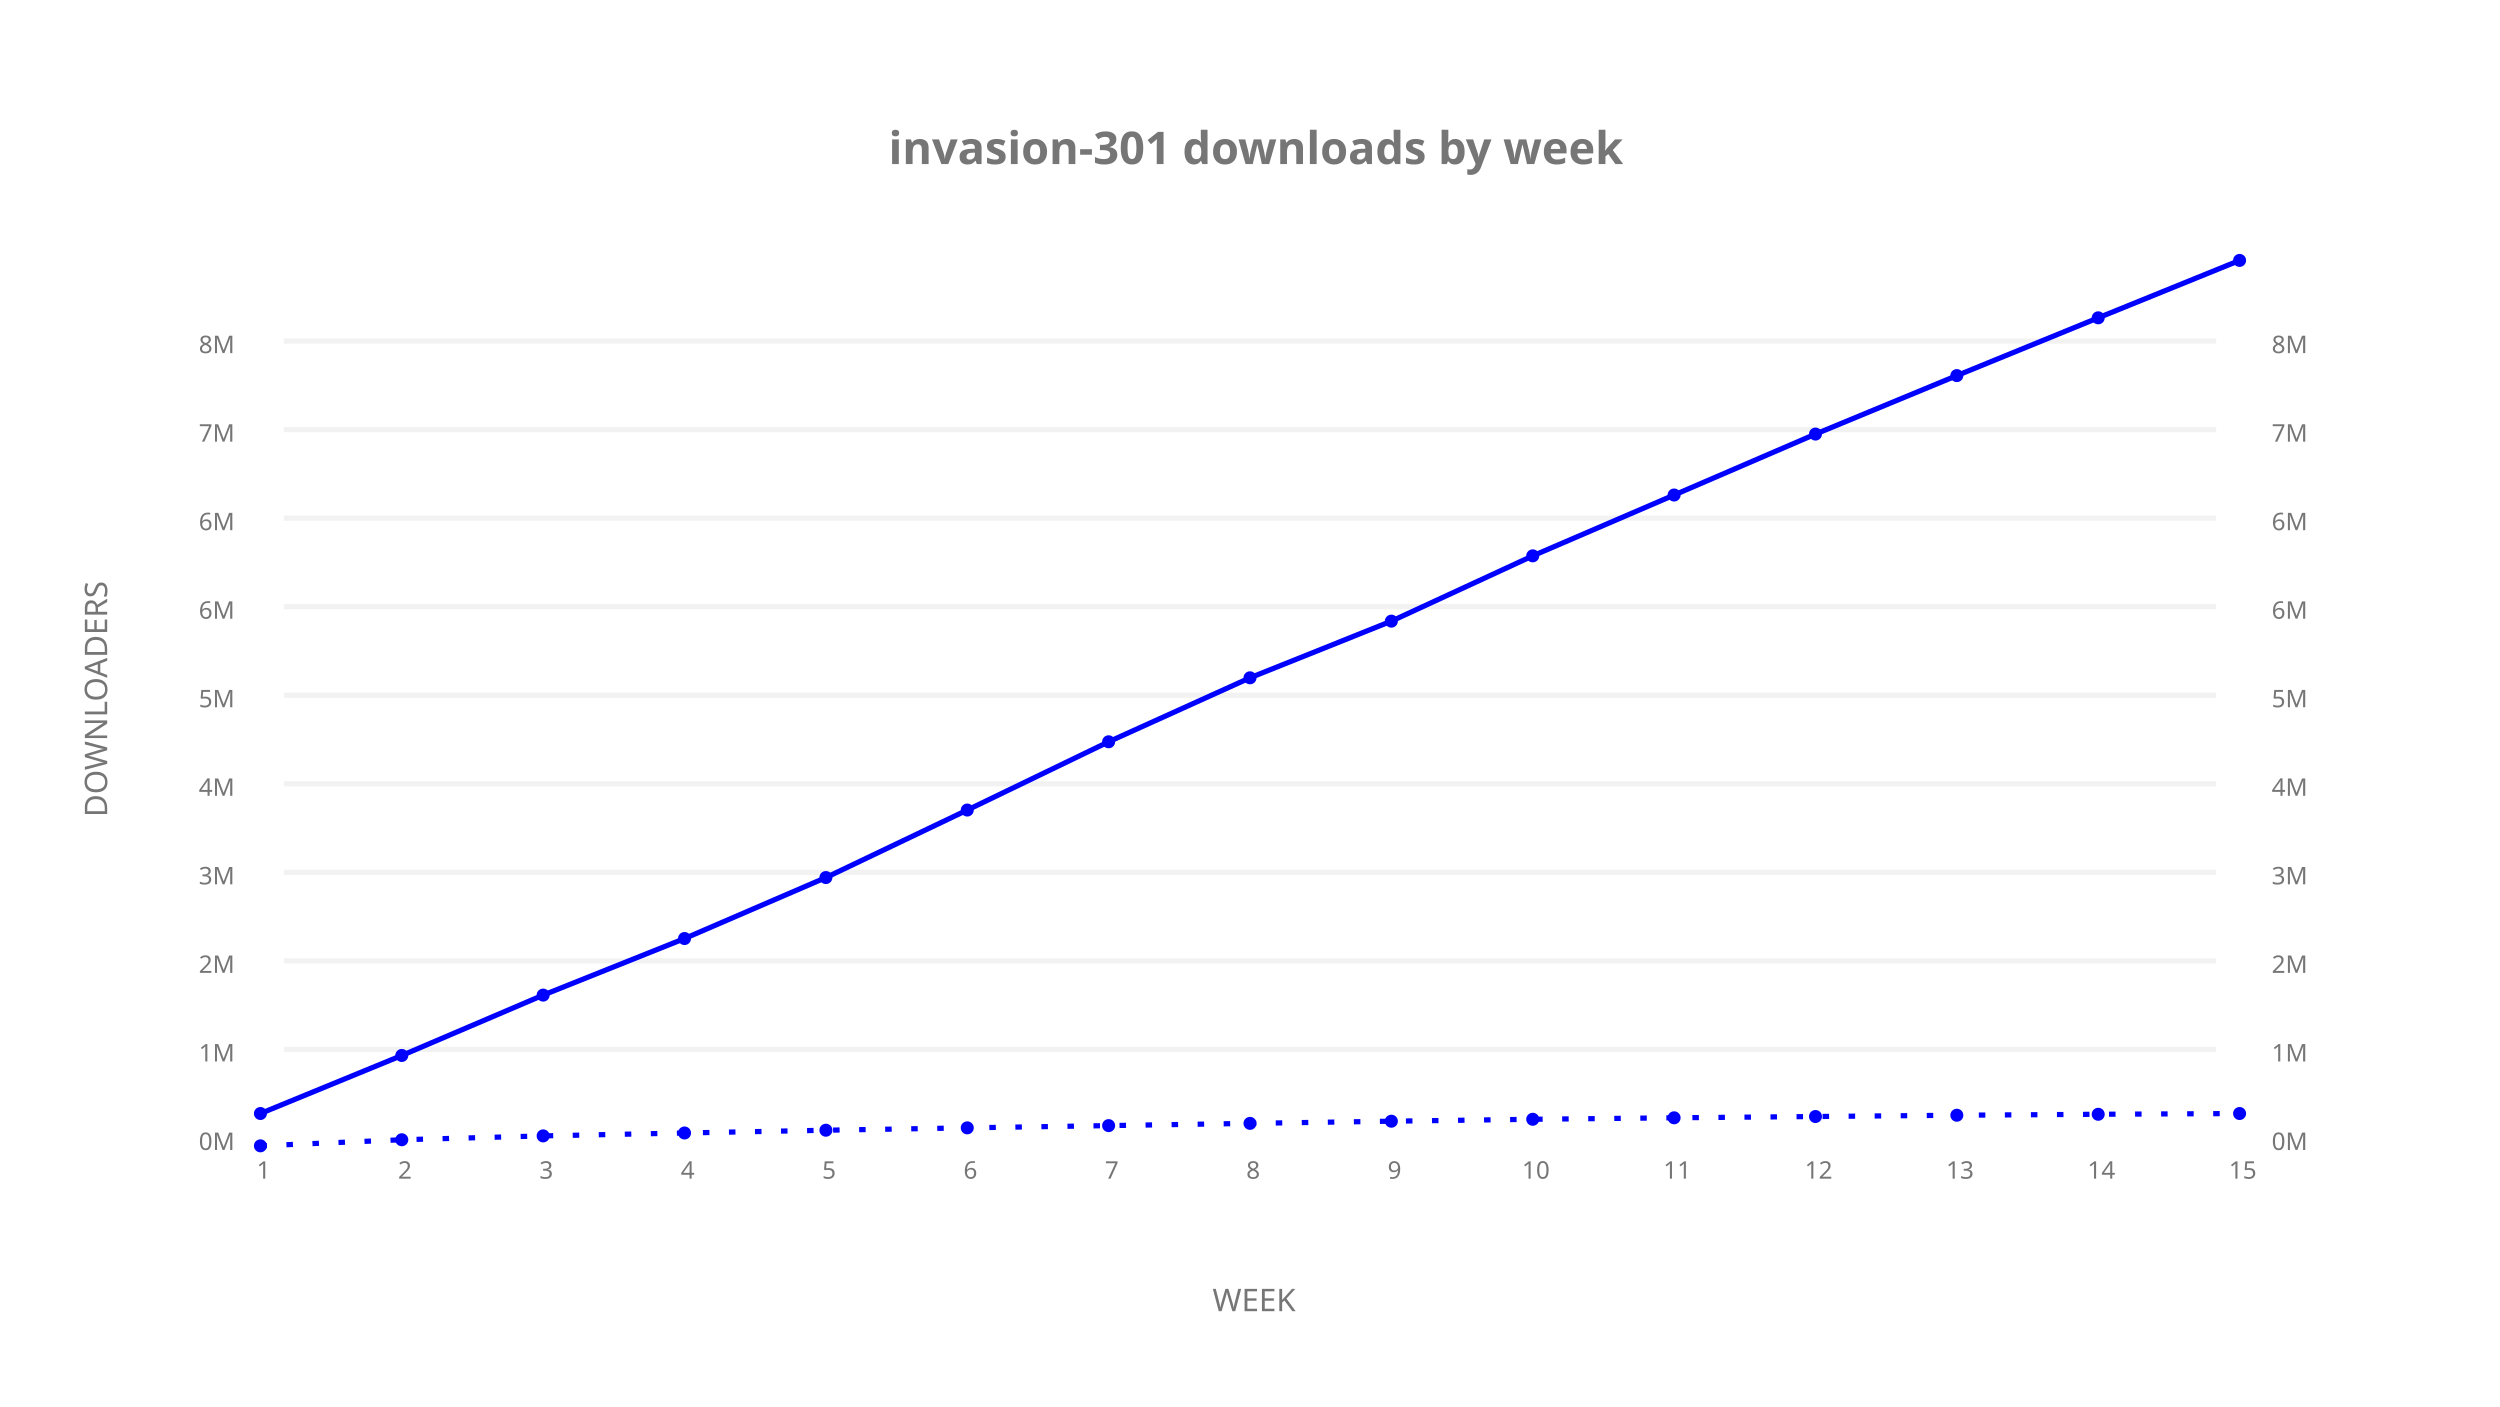
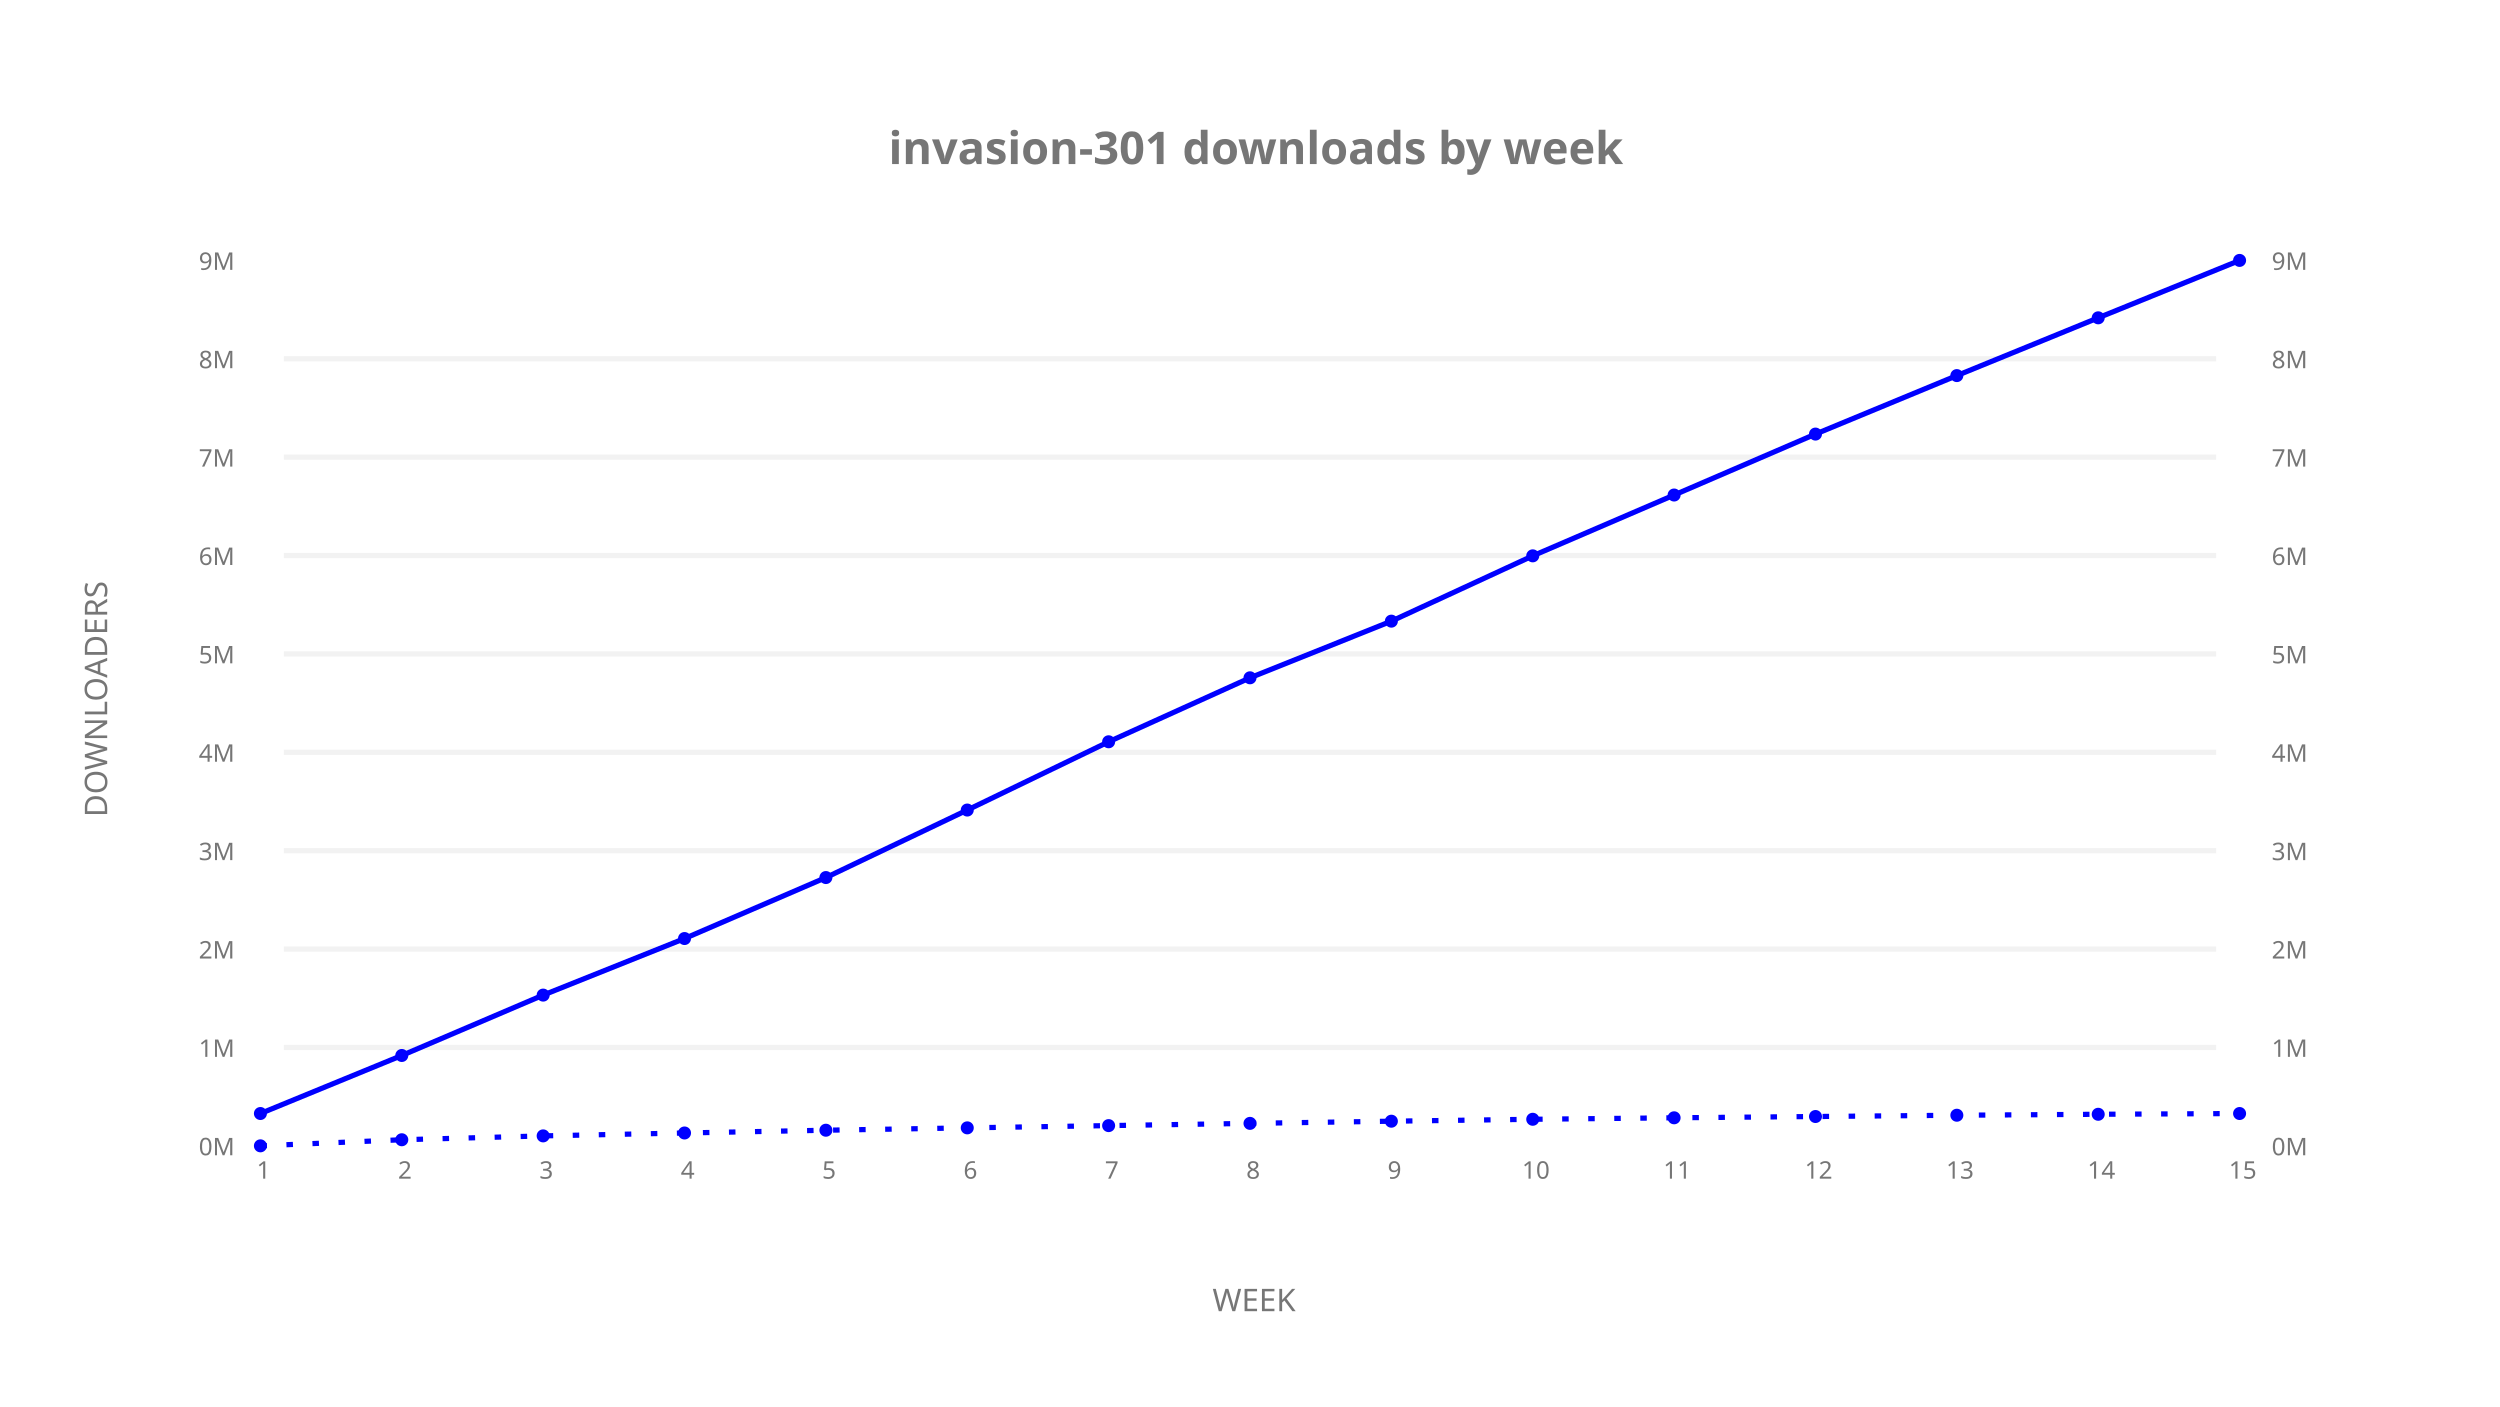
<svg xmlns="http://www.w3.org/2000/svg" xml:space="preserve" id="invasion-301-downloads-by-week-invasion-301-week" x="0px" y="0px" width="1920px" height="1080px" viewBox="0 0 1920 1080" enable-background="new 0 0 1920 1080" role="img">
  <g id="annotations">
    <text x="960" y="126" font-family="Atkinson Hyperlegible" font-size="26pt" text-anchor="middle" text-align="center" font-weight="600" font-style="normal" style="fill:rgb(118,118,118); fill-opacity:1; stroke:rgb(118,118,118); stroke-opacity:0; stroke-width:0.5"> invasion-301 downloads by week</text>
    <g id="axes-lines">
      <text x="960" y="1007" font-family="Atkinson Hyperlegible" font-size="18pt" text-anchor="middle" text-align="center" font-weight="500" font-style="normal" style="fill:rgb(118,118,118); fill-opacity:1; stroke:rgb(118,118,118); stroke-opacity:0; stroke-width:0.5"> WEEK</text>
      <text x="73" y="540" font-family="Atkinson Hyperlegible" font-size="18pt" text-anchor="middle" text-align="center" dominant-baseline="central" font-weight="500" font-style="normal" style="fill:rgb(118,118,118); fill-opacity:1; stroke:rgb(118,118,118); stroke-opacity:0; stroke-width:0.5" transform="rotate(-90,73,540)"> DOWNLOADERS</text>
    </g>
    <g id="tic-y-label-lines">
-       <line x1="218" y1="805.948" x2="1702" y2="805.948" style="fill:rgb(0,0,255); fill-opacity:0; stroke:rgb(242,242,242); stroke-opacity:1; stroke-width:4" />
-       <line x1="218" y1="737.948" x2="1702" y2="737.948" style="fill:rgb(0,0,255); fill-opacity:0; stroke:rgb(242,242,242); stroke-opacity:1; stroke-width:4" />
-       <line x1="218" y1="669.948" x2="1702" y2="669.948" style="fill:rgb(0,0,255); fill-opacity:0; stroke:rgb(242,242,242); stroke-opacity:1; stroke-width:4" />
-       <line x1="218" y1="601.948" x2="1702" y2="601.948" style="fill:rgb(0,0,255); fill-opacity:0; stroke:rgb(242,242,242); stroke-opacity:1; stroke-width:4" />
-       <line x1="218" y1="533.948" x2="1702" y2="533.948" style="fill:rgb(0,0,255); fill-opacity:0; stroke:rgb(242,242,242); stroke-opacity:1; stroke-width:4" />
-       <line x1="218" y1="465.948" x2="1702" y2="465.948" style="fill:rgb(0,0,255); fill-opacity:0; stroke:rgb(242,242,242); stroke-opacity:1; stroke-width:4" />
-       <line x1="218" y1="397.948" x2="1702" y2="397.948" style="fill:rgb(0,0,255); fill-opacity:0; stroke:rgb(242,242,242); stroke-opacity:1; stroke-width:4" />
-       <line x1="218" y1="329.948" x2="1702" y2="329.948" style="fill:rgb(0,0,255); fill-opacity:0; stroke:rgb(242,242,242); stroke-opacity:1; stroke-width:4" />
-       <line x1="218" y1="261.948" x2="1702" y2="261.948" style="fill:rgb(0,0,255); fill-opacity:0; stroke:rgb(242,242,242); stroke-opacity:1; stroke-width:4" />
+       <line x1="218" y1="804.444" x2="1702" y2="804.444" style="fill:rgb(0,0,255); fill-opacity:0; stroke:rgb(242,242,242); stroke-opacity:1; stroke-width:4" />
+       <line x1="218" y1="728.889" x2="1702" y2="728.889" style="fill:rgb(0,0,255); fill-opacity:0; stroke:rgb(242,242,242); stroke-opacity:1; stroke-width:4" />
+       <line x1="218" y1="653.333" x2="1702" y2="653.333" style="fill:rgb(0,0,255); fill-opacity:0; stroke:rgb(242,242,242); stroke-opacity:1; stroke-width:4" />
+       <line x1="218" y1="577.778" x2="1702" y2="577.778" style="fill:rgb(0,0,255); fill-opacity:0; stroke:rgb(242,242,242); stroke-opacity:1; stroke-width:4" />
+       <line x1="218" y1="502.222" x2="1702" y2="502.222" style="fill:rgb(0,0,255); fill-opacity:0; stroke:rgb(242,242,242); stroke-opacity:1; stroke-width:4" />
+       <line x1="218" y1="426.667" x2="1702" y2="426.667" style="fill:rgb(0,0,255); fill-opacity:0; stroke:rgb(242,242,242); stroke-opacity:1; stroke-width:4" />
+       <line x1="218" y1="351.111" x2="1702" y2="351.111" style="fill:rgb(0,0,255); fill-opacity:0; stroke:rgb(242,242,242); stroke-opacity:1; stroke-width:4" />
+       <line x1="218" y1="275.556" x2="1702" y2="275.556" style="fill:rgb(0,0,255); fill-opacity:0; stroke:rgb(242,242,242); stroke-opacity:1; stroke-width:4" />
    </g>
    <g id="tic-x-labels">
      <text x="200" y="898" font-family="Atkinson Hyperlegible" font-size="14pt" text-anchor="middle" text-align="center" dominant-baseline="central" font-weight="400" font-style="normal" style="fill:rgb(118,118,118); fill-opacity:1; stroke:rgb(118,118,118); stroke-opacity:0; stroke-width:0.5"> 1</text>
      <text x="308.571" y="898" font-family="Atkinson Hyperlegible" font-size="14pt" text-anchor="middle" text-align="center" dominant-baseline="central" font-weight="400" font-style="normal" style="fill:rgb(118,118,118); fill-opacity:1; stroke:rgb(118,118,118); stroke-opacity:0; stroke-width:0.5"> 2</text>
      <text x="417.143" y="898" font-family="Atkinson Hyperlegible" font-size="14pt" text-anchor="middle" text-align="center" dominant-baseline="central" font-weight="400" font-style="normal" style="fill:rgb(118,118,118); fill-opacity:1; stroke:rgb(118,118,118); stroke-opacity:0; stroke-width:0.5"> 3</text>
      <text x="525.714" y="898" font-family="Atkinson Hyperlegible" font-size="14pt" text-anchor="middle" text-align="center" dominant-baseline="central" font-weight="400" font-style="normal" style="fill:rgb(118,118,118); fill-opacity:1; stroke:rgb(118,118,118); stroke-opacity:0; stroke-width:0.5"> 4</text>
      <text x="634.286" y="898" font-family="Atkinson Hyperlegible" font-size="14pt" text-anchor="middle" text-align="center" dominant-baseline="central" font-weight="400" font-style="normal" style="fill:rgb(118,118,118); fill-opacity:1; stroke:rgb(118,118,118); stroke-opacity:0; stroke-width:0.5"> 5</text>
      <text x="742.857" y="898" font-family="Atkinson Hyperlegible" font-size="14pt" text-anchor="middle" text-align="center" dominant-baseline="central" font-weight="400" font-style="normal" style="fill:rgb(118,118,118); fill-opacity:1; stroke:rgb(118,118,118); stroke-opacity:0; stroke-width:0.5"> 6</text>
      <text x="851.429" y="898" font-family="Atkinson Hyperlegible" font-size="14pt" text-anchor="middle" text-align="center" dominant-baseline="central" font-weight="400" font-style="normal" style="fill:rgb(118,118,118); fill-opacity:1; stroke:rgb(118,118,118); stroke-opacity:0; stroke-width:0.5"> 7</text>
      <text x="960" y="898" font-family="Atkinson Hyperlegible" font-size="14pt" text-anchor="middle" text-align="center" dominant-baseline="central" font-weight="400" font-style="normal" style="fill:rgb(118,118,118); fill-opacity:1; stroke:rgb(118,118,118); stroke-opacity:0; stroke-width:0.5"> 8</text>
      <text x="1068.571" y="898" font-family="Atkinson Hyperlegible" font-size="14pt" text-anchor="middle" text-align="center" dominant-baseline="central" font-weight="400" font-style="normal" style="fill:rgb(118,118,118); fill-opacity:1; stroke:rgb(118,118,118); stroke-opacity:0; stroke-width:0.5"> 9</text>
      <text x="1177.143" y="898" font-family="Atkinson Hyperlegible" font-size="14pt" text-anchor="middle" text-align="center" dominant-baseline="central" font-weight="400" font-style="normal" style="fill:rgb(118,118,118); fill-opacity:1; stroke:rgb(118,118,118); stroke-opacity:0; stroke-width:0.5"> 10</text>
      <text x="1285.714" y="898" font-family="Atkinson Hyperlegible" font-size="14pt" text-anchor="middle" text-align="center" dominant-baseline="central" font-weight="400" font-style="normal" style="fill:rgb(118,118,118); fill-opacity:1; stroke:rgb(118,118,118); stroke-opacity:0; stroke-width:0.5"> 11</text>
      <text x="1394.286" y="898" font-family="Atkinson Hyperlegible" font-size="14pt" text-anchor="middle" text-align="center" dominant-baseline="central" font-weight="400" font-style="normal" style="fill:rgb(118,118,118); fill-opacity:1; stroke:rgb(118,118,118); stroke-opacity:0; stroke-width:0.5"> 12</text>
      <text x="1502.857" y="898" font-family="Atkinson Hyperlegible" font-size="14pt" text-anchor="middle" text-align="center" dominant-baseline="central" font-weight="400" font-style="normal" style="fill:rgb(118,118,118); fill-opacity:1; stroke:rgb(118,118,118); stroke-opacity:0; stroke-width:0.5"> 13</text>
      <text x="1611.429" y="898" font-family="Atkinson Hyperlegible" font-size="14pt" text-anchor="middle" text-align="center" dominant-baseline="central" font-weight="400" font-style="normal" style="fill:rgb(118,118,118); fill-opacity:1; stroke:rgb(118,118,118); stroke-opacity:0; stroke-width:0.5"> 14</text>
      <text x="1720" y="898" font-family="Atkinson Hyperlegible" font-size="14pt" text-anchor="middle" text-align="center" dominant-baseline="central" font-weight="400" font-style="normal" style="fill:rgb(118,118,118); fill-opacity:1; stroke:rgb(118,118,118); stroke-opacity:0; stroke-width:0.5"> 15</text>
    </g>
    <g id="tic-y-labels">
-       <text x="164" y="875.948" font-family="Atkinson Hyperlegible" font-size="14pt" text-anchor="middle" text-align="center" dominant-baseline="central" font-weight="400" font-style="normal" style="fill:rgb(118,118,118); fill-opacity:1; stroke:rgb(118,118,118); stroke-opacity:0; stroke-width:0.5"> 0M</text>
-       <text x="1756" y="875.948" font-family="Atkinson Hyperlegible" font-size="14pt" text-anchor="middle" text-align="center" dominant-baseline="central" font-weight="400" font-style="normal" style="fill:rgb(118,118,118); fill-opacity:1; stroke:rgb(118,118,118); stroke-opacity:0; stroke-width:0.5"> 0M</text>
-       <text x="164" y="807.948" font-family="Atkinson Hyperlegible" font-size="14pt" text-anchor="middle" text-align="center" dominant-baseline="central" font-weight="400" font-style="normal" style="fill:rgb(118,118,118); fill-opacity:1; stroke:rgb(118,118,118); stroke-opacity:0; stroke-width:0.5"> 1M</text>
-       <text x="1756" y="807.948" font-family="Atkinson Hyperlegible" font-size="14pt" text-anchor="middle" text-align="center" dominant-baseline="central" font-weight="400" font-style="normal" style="fill:rgb(118,118,118); fill-opacity:1; stroke:rgb(118,118,118); stroke-opacity:0; stroke-width:0.5"> 1M</text>
-       <text x="164" y="739.948" font-family="Atkinson Hyperlegible" font-size="14pt" text-anchor="middle" text-align="center" dominant-baseline="central" font-weight="400" font-style="normal" style="fill:rgb(118,118,118); fill-opacity:1; stroke:rgb(118,118,118); stroke-opacity:0; stroke-width:0.5"> 2M</text>
-       <text x="1756" y="739.948" font-family="Atkinson Hyperlegible" font-size="14pt" text-anchor="middle" text-align="center" dominant-baseline="central" font-weight="400" font-style="normal" style="fill:rgb(118,118,118); fill-opacity:1; stroke:rgb(118,118,118); stroke-opacity:0; stroke-width:0.5"> 2M</text>
-       <text x="164" y="671.948" font-family="Atkinson Hyperlegible" font-size="14pt" text-anchor="middle" text-align="center" dominant-baseline="central" font-weight="400" font-style="normal" style="fill:rgb(118,118,118); fill-opacity:1; stroke:rgb(118,118,118); stroke-opacity:0; stroke-width:0.5"> 3M</text>
-       <text x="1756" y="671.948" font-family="Atkinson Hyperlegible" font-size="14pt" text-anchor="middle" text-align="center" dominant-baseline="central" font-weight="400" font-style="normal" style="fill:rgb(118,118,118); fill-opacity:1; stroke:rgb(118,118,118); stroke-opacity:0; stroke-width:0.5"> 3M</text>
-       <text x="164" y="603.948" font-family="Atkinson Hyperlegible" font-size="14pt" text-anchor="middle" text-align="center" dominant-baseline="central" font-weight="400" font-style="normal" style="fill:rgb(118,118,118); fill-opacity:1; stroke:rgb(118,118,118); stroke-opacity:0; stroke-width:0.5"> 4M</text>
-       <text x="1756" y="603.948" font-family="Atkinson Hyperlegible" font-size="14pt" text-anchor="middle" text-align="center" dominant-baseline="central" font-weight="400" font-style="normal" style="fill:rgb(118,118,118); fill-opacity:1; stroke:rgb(118,118,118); stroke-opacity:0; stroke-width:0.5"> 4M</text>
-       <text x="164" y="535.948" font-family="Atkinson Hyperlegible" font-size="14pt" text-anchor="middle" text-align="center" dominant-baseline="central" font-weight="400" font-style="normal" style="fill:rgb(118,118,118); fill-opacity:1; stroke:rgb(118,118,118); stroke-opacity:0; stroke-width:0.5"> 5M</text>
-       <text x="1756" y="535.948" font-family="Atkinson Hyperlegible" font-size="14pt" text-anchor="middle" text-align="center" dominant-baseline="central" font-weight="400" font-style="normal" style="fill:rgb(118,118,118); fill-opacity:1; stroke:rgb(118,118,118); stroke-opacity:0; stroke-width:0.5"> 5M</text>
-       <text x="164" y="467.948" font-family="Atkinson Hyperlegible" font-size="14pt" text-anchor="middle" text-align="center" dominant-baseline="central" font-weight="400" font-style="normal" style="fill:rgb(118,118,118); fill-opacity:1; stroke:rgb(118,118,118); stroke-opacity:0; stroke-width:0.5"> 6M</text>
-       <text x="1756" y="467.948" font-family="Atkinson Hyperlegible" font-size="14pt" text-anchor="middle" text-align="center" dominant-baseline="central" font-weight="400" font-style="normal" style="fill:rgb(118,118,118); fill-opacity:1; stroke:rgb(118,118,118); stroke-opacity:0; stroke-width:0.5"> 6M</text>
-       <text x="164" y="399.948" font-family="Atkinson Hyperlegible" font-size="14pt" text-anchor="middle" text-align="center" dominant-baseline="central" font-weight="400" font-style="normal" style="fill:rgb(118,118,118); fill-opacity:1; stroke:rgb(118,118,118); stroke-opacity:0; stroke-width:0.5"> 6M</text>
-       <text x="1756" y="399.948" font-family="Atkinson Hyperlegible" font-size="14pt" text-anchor="middle" text-align="center" dominant-baseline="central" font-weight="400" font-style="normal" style="fill:rgb(118,118,118); fill-opacity:1; stroke:rgb(118,118,118); stroke-opacity:0; stroke-width:0.5"> 6M</text>
-       <text x="164" y="331.948" font-family="Atkinson Hyperlegible" font-size="14pt" text-anchor="middle" text-align="center" dominant-baseline="central" font-weight="400" font-style="normal" style="fill:rgb(118,118,118); fill-opacity:1; stroke:rgb(118,118,118); stroke-opacity:0; stroke-width:0.5"> 7M</text>
-       <text x="1756" y="331.948" font-family="Atkinson Hyperlegible" font-size="14pt" text-anchor="middle" text-align="center" dominant-baseline="central" font-weight="400" font-style="normal" style="fill:rgb(118,118,118); fill-opacity:1; stroke:rgb(118,118,118); stroke-opacity:0; stroke-width:0.5"> 7M</text>
-       <text x="164" y="263.948" font-family="Atkinson Hyperlegible" font-size="14pt" text-anchor="middle" text-align="center" dominant-baseline="central" font-weight="400" font-style="normal" style="fill:rgb(118,118,118); fill-opacity:1; stroke:rgb(118,118,118); stroke-opacity:0; stroke-width:0.5"> 8M</text>
-       <text x="1756" y="263.948" font-family="Atkinson Hyperlegible" font-size="14pt" text-anchor="middle" text-align="center" dominant-baseline="central" font-weight="400" font-style="normal" style="fill:rgb(118,118,118); fill-opacity:1; stroke:rgb(118,118,118); stroke-opacity:0; stroke-width:0.5"> 8M</text>
+       <text x="164" y="880" font-family="Atkinson Hyperlegible" font-size="14pt" text-anchor="middle" text-align="center" dominant-baseline="central" font-weight="400" font-style="normal" style="fill:rgb(118,118,118); fill-opacity:1; stroke:rgb(118,118,118); stroke-opacity:0; stroke-width:0.5"> 0M</text>
+       <text x="1756" y="880" font-family="Atkinson Hyperlegible" font-size="14pt" text-anchor="middle" text-align="center" dominant-baseline="central" font-weight="400" font-style="normal" style="fill:rgb(118,118,118); fill-opacity:1; stroke:rgb(118,118,118); stroke-opacity:0; stroke-width:0.5"> 0M</text>
+       <text x="164" y="804.444" font-family="Atkinson Hyperlegible" font-size="14pt" text-anchor="middle" text-align="center" dominant-baseline="central" font-weight="400" font-style="normal" style="fill:rgb(118,118,118); fill-opacity:1; stroke:rgb(118,118,118); stroke-opacity:0; stroke-width:0.5"> 1M</text>
+       <text x="1756" y="804.444" font-family="Atkinson Hyperlegible" font-size="14pt" text-anchor="middle" text-align="center" dominant-baseline="central" font-weight="400" font-style="normal" style="fill:rgb(118,118,118); fill-opacity:1; stroke:rgb(118,118,118); stroke-opacity:0; stroke-width:0.5"> 1M</text>
+       <text x="164" y="728.889" font-family="Atkinson Hyperlegible" font-size="14pt" text-anchor="middle" text-align="center" dominant-baseline="central" font-weight="400" font-style="normal" style="fill:rgb(118,118,118); fill-opacity:1; stroke:rgb(118,118,118); stroke-opacity:0; stroke-width:0.5"> 2M</text>
+       <text x="1756" y="728.889" font-family="Atkinson Hyperlegible" font-size="14pt" text-anchor="middle" text-align="center" dominant-baseline="central" font-weight="400" font-style="normal" style="fill:rgb(118,118,118); fill-opacity:1; stroke:rgb(118,118,118); stroke-opacity:0; stroke-width:0.5"> 2M</text>
+       <text x="164" y="653.333" font-family="Atkinson Hyperlegible" font-size="14pt" text-anchor="middle" text-align="center" dominant-baseline="central" font-weight="400" font-style="normal" style="fill:rgb(118,118,118); fill-opacity:1; stroke:rgb(118,118,118); stroke-opacity:0; stroke-width:0.5"> 3M</text>
+       <text x="1756" y="653.333" font-family="Atkinson Hyperlegible" font-size="14pt" text-anchor="middle" text-align="center" dominant-baseline="central" font-weight="400" font-style="normal" style="fill:rgb(118,118,118); fill-opacity:1; stroke:rgb(118,118,118); stroke-opacity:0; stroke-width:0.5"> 3M</text>
+       <text x="164" y="577.778" font-family="Atkinson Hyperlegible" font-size="14pt" text-anchor="middle" text-align="center" dominant-baseline="central" font-weight="400" font-style="normal" style="fill:rgb(118,118,118); fill-opacity:1; stroke:rgb(118,118,118); stroke-opacity:0; stroke-width:0.5"> 4M</text>
+       <text x="1756" y="577.778" font-family="Atkinson Hyperlegible" font-size="14pt" text-anchor="middle" text-align="center" dominant-baseline="central" font-weight="400" font-style="normal" style="fill:rgb(118,118,118); fill-opacity:1; stroke:rgb(118,118,118); stroke-opacity:0; stroke-width:0.5"> 4M</text>
+       <text x="164" y="502.222" font-family="Atkinson Hyperlegible" font-size="14pt" text-anchor="middle" text-align="center" dominant-baseline="central" font-weight="400" font-style="normal" style="fill:rgb(118,118,118); fill-opacity:1; stroke:rgb(118,118,118); stroke-opacity:0; stroke-width:0.5"> 5M</text>
+       <text x="1756" y="502.222" font-family="Atkinson Hyperlegible" font-size="14pt" text-anchor="middle" text-align="center" dominant-baseline="central" font-weight="400" font-style="normal" style="fill:rgb(118,118,118); fill-opacity:1; stroke:rgb(118,118,118); stroke-opacity:0; stroke-width:0.5"> 5M</text>
+       <text x="164" y="426.667" font-family="Atkinson Hyperlegible" font-size="14pt" text-anchor="middle" text-align="center" dominant-baseline="central" font-weight="400" font-style="normal" style="fill:rgb(118,118,118); fill-opacity:1; stroke:rgb(118,118,118); stroke-opacity:0; stroke-width:0.5"> 6M</text>
+       <text x="1756" y="426.667" font-family="Atkinson Hyperlegible" font-size="14pt" text-anchor="middle" text-align="center" dominant-baseline="central" font-weight="400" font-style="normal" style="fill:rgb(118,118,118); fill-opacity:1; stroke:rgb(118,118,118); stroke-opacity:0; stroke-width:0.5"> 6M</text>
+       <text x="164" y="351.111" font-family="Atkinson Hyperlegible" font-size="14pt" text-anchor="middle" text-align="center" dominant-baseline="central" font-weight="400" font-style="normal" style="fill:rgb(118,118,118); fill-opacity:1; stroke:rgb(118,118,118); stroke-opacity:0; stroke-width:0.5"> 7M</text>
+       <text x="1756" y="351.111" font-family="Atkinson Hyperlegible" font-size="14pt" text-anchor="middle" text-align="center" dominant-baseline="central" font-weight="400" font-style="normal" style="fill:rgb(118,118,118); fill-opacity:1; stroke:rgb(118,118,118); stroke-opacity:0; stroke-width:0.5"> 7M</text>
+       <text x="164" y="275.556" font-family="Atkinson Hyperlegible" font-size="14pt" text-anchor="middle" text-align="center" dominant-baseline="central" font-weight="400" font-style="normal" style="fill:rgb(118,118,118); fill-opacity:1; stroke:rgb(118,118,118); stroke-opacity:0; stroke-width:0.5"> 8M</text>
+       <text x="1756" y="275.556" font-family="Atkinson Hyperlegible" font-size="14pt" text-anchor="middle" text-align="center" dominant-baseline="central" font-weight="400" font-style="normal" style="fill:rgb(118,118,118); fill-opacity:1; stroke:rgb(118,118,118); stroke-opacity:0; stroke-width:0.5"> 8M</text>
+       <text x="164" y="200" font-family="Atkinson Hyperlegible" font-size="14pt" text-anchor="middle" text-align="center" dominant-baseline="central" font-weight="400" font-style="normal" style="fill:rgb(118,118,118); fill-opacity:1; stroke:rgb(118,118,118); stroke-opacity:0; stroke-width:0.5"> 9M</text>
+       <text x="1756" y="200" font-family="Atkinson Hyperlegible" font-size="14pt" text-anchor="middle" text-align="center" dominant-baseline="central" font-weight="400" font-style="normal" style="fill:rgb(118,118,118); fill-opacity:1; stroke:rgb(118,118,118); stroke-opacity:0; stroke-width:0.5"> 9M</text>
    </g>
  </g>
  <g id="polyline-invasion-301 downloads by week">
    <polyline points="200,855.179 308.571,810.609 417.143,764.238 525.714,720.795 634.286,673.959 742.857,622.115 851.429,569.686 960,520.55 1068.57,477.046 1177.14,426.891 1285.71,380.175 1394.29,333.375 1502.86,288.454 1611.43,244.089 1720,200 " style="fill:rgb(0,0,255); fill-opacity:0; stroke:rgb(0,0,255); stroke-opacity:1; stroke-width:4" />
  </g>
  <g id="markers-invasion-301 downloads by week">
    <circle cx="200" cy="855.179" r="5" style="fill:rgb(0,0,255); fill-opacity:1; stroke:rgb(0,0,255); stroke-opacity:0; stroke-width:4">
</circle>
    <circle cx="308.571" cy="810.609" r="5" style="fill:rgb(0,0,255); fill-opacity:1; stroke:rgb(0,0,255); stroke-opacity:0; stroke-width:4">
</circle>
    <circle cx="417.143" cy="764.238" r="5" style="fill:rgb(0,0,255); fill-opacity:1; stroke:rgb(0,0,255); stroke-opacity:0; stroke-width:4">
</circle>
    <circle cx="525.714" cy="720.795" r="5" style="fill:rgb(0,0,255); fill-opacity:1; stroke:rgb(0,0,255); stroke-opacity:0; stroke-width:4">
</circle>
    <circle cx="634.286" cy="673.959" r="5" style="fill:rgb(0,0,255); fill-opacity:1; stroke:rgb(0,0,255); stroke-opacity:0; stroke-width:4">
</circle>
    <circle cx="742.857" cy="622.115" r="5" style="fill:rgb(0,0,255); fill-opacity:1; stroke:rgb(0,0,255); stroke-opacity:0; stroke-width:4">
</circle>
    <circle cx="851.429" cy="569.686" r="5" style="fill:rgb(0,0,255); fill-opacity:1; stroke:rgb(0,0,255); stroke-opacity:0; stroke-width:4">
</circle>
    <circle cx="960" cy="520.55" r="5" style="fill:rgb(0,0,255); fill-opacity:1; stroke:rgb(0,0,255); stroke-opacity:0; stroke-width:4">
</circle>
    <circle cx="1068.571" cy="477.046" r="5" style="fill:rgb(0,0,255); fill-opacity:1; stroke:rgb(0,0,255); stroke-opacity:0; stroke-width:4">
</circle>
    <circle cx="1177.143" cy="426.891" r="5" style="fill:rgb(0,0,255); fill-opacity:1; stroke:rgb(0,0,255); stroke-opacity:0; stroke-width:4">
</circle>
    <circle cx="1285.714" cy="380.175" r="5" style="fill:rgb(0,0,255); fill-opacity:1; stroke:rgb(0,0,255); stroke-opacity:0; stroke-width:4">
</circle>
    <circle cx="1394.286" cy="333.375" r="5" style="fill:rgb(0,0,255); fill-opacity:1; stroke:rgb(0,0,255); stroke-opacity:0; stroke-width:4">
</circle>
    <circle cx="1502.857" cy="288.454" r="5" style="fill:rgb(0,0,255); fill-opacity:1; stroke:rgb(0,0,255); stroke-opacity:0; stroke-width:4">
</circle>
    <circle cx="1611.429" cy="244.089" r="5" style="fill:rgb(0,0,255); fill-opacity:1; stroke:rgb(0,0,255); stroke-opacity:0; stroke-width:4">
</circle>
    <circle cx="1720" cy="200" r="5" style="fill:rgb(0,0,255); fill-opacity:1; stroke:rgb(0,0,255); stroke-opacity:0; stroke-width:4">
</circle>
  </g>
  <g id="polyline-invasion-301 downloads by week uploaders">
    <polyline points="200,880 308.571,875.331 417.143,872.363 525.714,870.133 634.286,868.013 742.857,866.197 851.429,864.47 960,862.754 1068.57,861.085 1177.14,859.605 1285.71,858.472 1394.29,857.485 1502.86,856.502 1611.43,855.77 1720,855.18 " stroke-dasharray="5 15" style="fill:rgb(0,0,255); fill-opacity:0; stroke:rgb(0,0,255); stroke-opacity:1; stroke-width:4" />
  </g>
  <g id="markers-invasion-301 downloads by week uploaders">
    <circle cx="200" cy="880" r="5" style="fill:rgb(0,0,255); fill-opacity:1; stroke:rgb(0,0,255); stroke-opacity:0; stroke-width:4">
</circle>
    <circle cx="308.571" cy="875.331" r="5" style="fill:rgb(0,0,255); fill-opacity:1; stroke:rgb(0,0,255); stroke-opacity:0; stroke-width:4">
</circle>
    <circle cx="417.143" cy="872.363" r="5" style="fill:rgb(0,0,255); fill-opacity:1; stroke:rgb(0,0,255); stroke-opacity:0; stroke-width:4">
</circle>
    <circle cx="525.714" cy="870.133" r="5" style="fill:rgb(0,0,255); fill-opacity:1; stroke:rgb(0,0,255); stroke-opacity:0; stroke-width:4">
</circle>
    <circle cx="634.286" cy="868.013" r="5" style="fill:rgb(0,0,255); fill-opacity:1; stroke:rgb(0,0,255); stroke-opacity:0; stroke-width:4">
</circle>
    <circle cx="742.857" cy="866.197" r="5" style="fill:rgb(0,0,255); fill-opacity:1; stroke:rgb(0,0,255); stroke-opacity:0; stroke-width:4">
</circle>
    <circle cx="851.429" cy="864.47" r="5" style="fill:rgb(0,0,255); fill-opacity:1; stroke:rgb(0,0,255); stroke-opacity:0; stroke-width:4">
</circle>
    <circle cx="960" cy="862.754" r="5" style="fill:rgb(0,0,255); fill-opacity:1; stroke:rgb(0,0,255); stroke-opacity:0; stroke-width:4">
</circle>
    <circle cx="1068.571" cy="861.085" r="5" style="fill:rgb(0,0,255); fill-opacity:1; stroke:rgb(0,0,255); stroke-opacity:0; stroke-width:4">
</circle>
    <circle cx="1177.143" cy="859.605" r="5" style="fill:rgb(0,0,255); fill-opacity:1; stroke:rgb(0,0,255); stroke-opacity:0; stroke-width:4">
</circle>
    <circle cx="1285.714" cy="858.472" r="5" style="fill:rgb(0,0,255); fill-opacity:1; stroke:rgb(0,0,255); stroke-opacity:0; stroke-width:4">
</circle>
    <circle cx="1394.286" cy="857.485" r="5" style="fill:rgb(0,0,255); fill-opacity:1; stroke:rgb(0,0,255); stroke-opacity:0; stroke-width:4">
</circle>
    <circle cx="1502.857" cy="856.502" r="5" style="fill:rgb(0,0,255); fill-opacity:1; stroke:rgb(0,0,255); stroke-opacity:0; stroke-width:4">
</circle>
    <circle cx="1611.429" cy="855.77" r="5" style="fill:rgb(0,0,255); fill-opacity:1; stroke:rgb(0,0,255); stroke-opacity:0; stroke-width:4">
</circle>
    <circle cx="1720" cy="855.18" r="5" style="fill:rgb(0,0,255); fill-opacity:1; stroke:rgb(0,0,255); stroke-opacity:0; stroke-width:4">
</circle>
  </g>
</svg>
